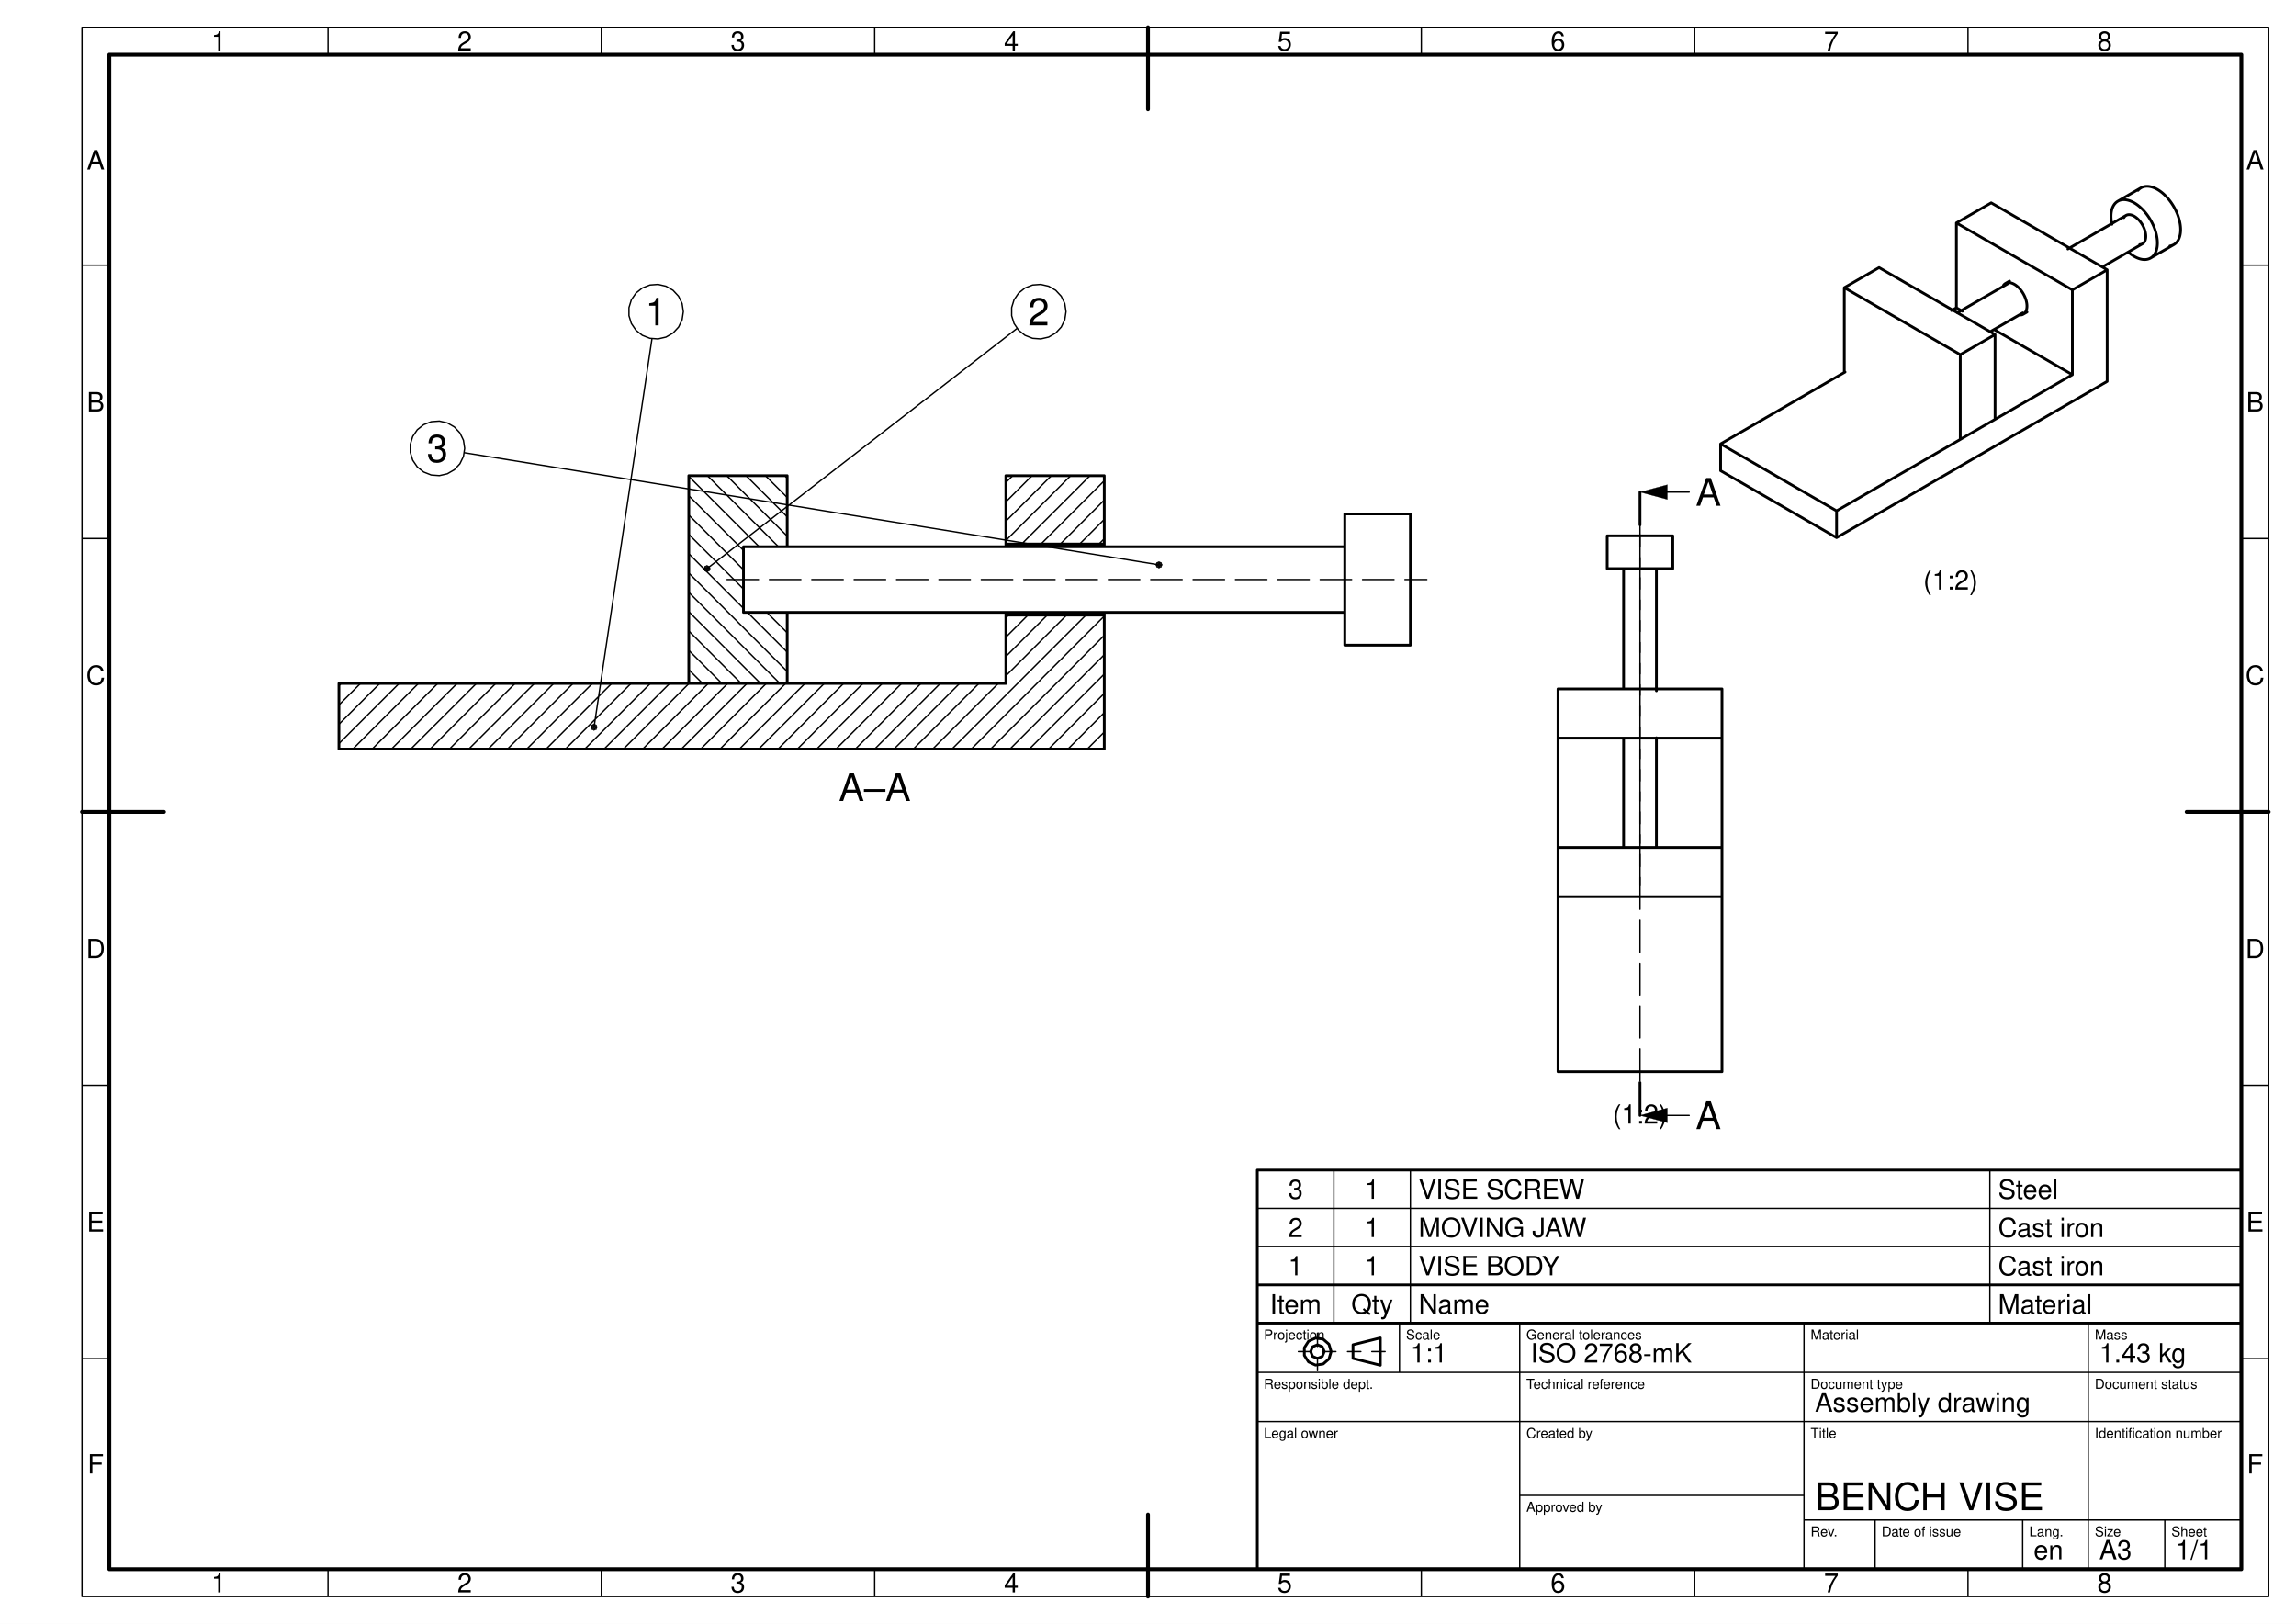
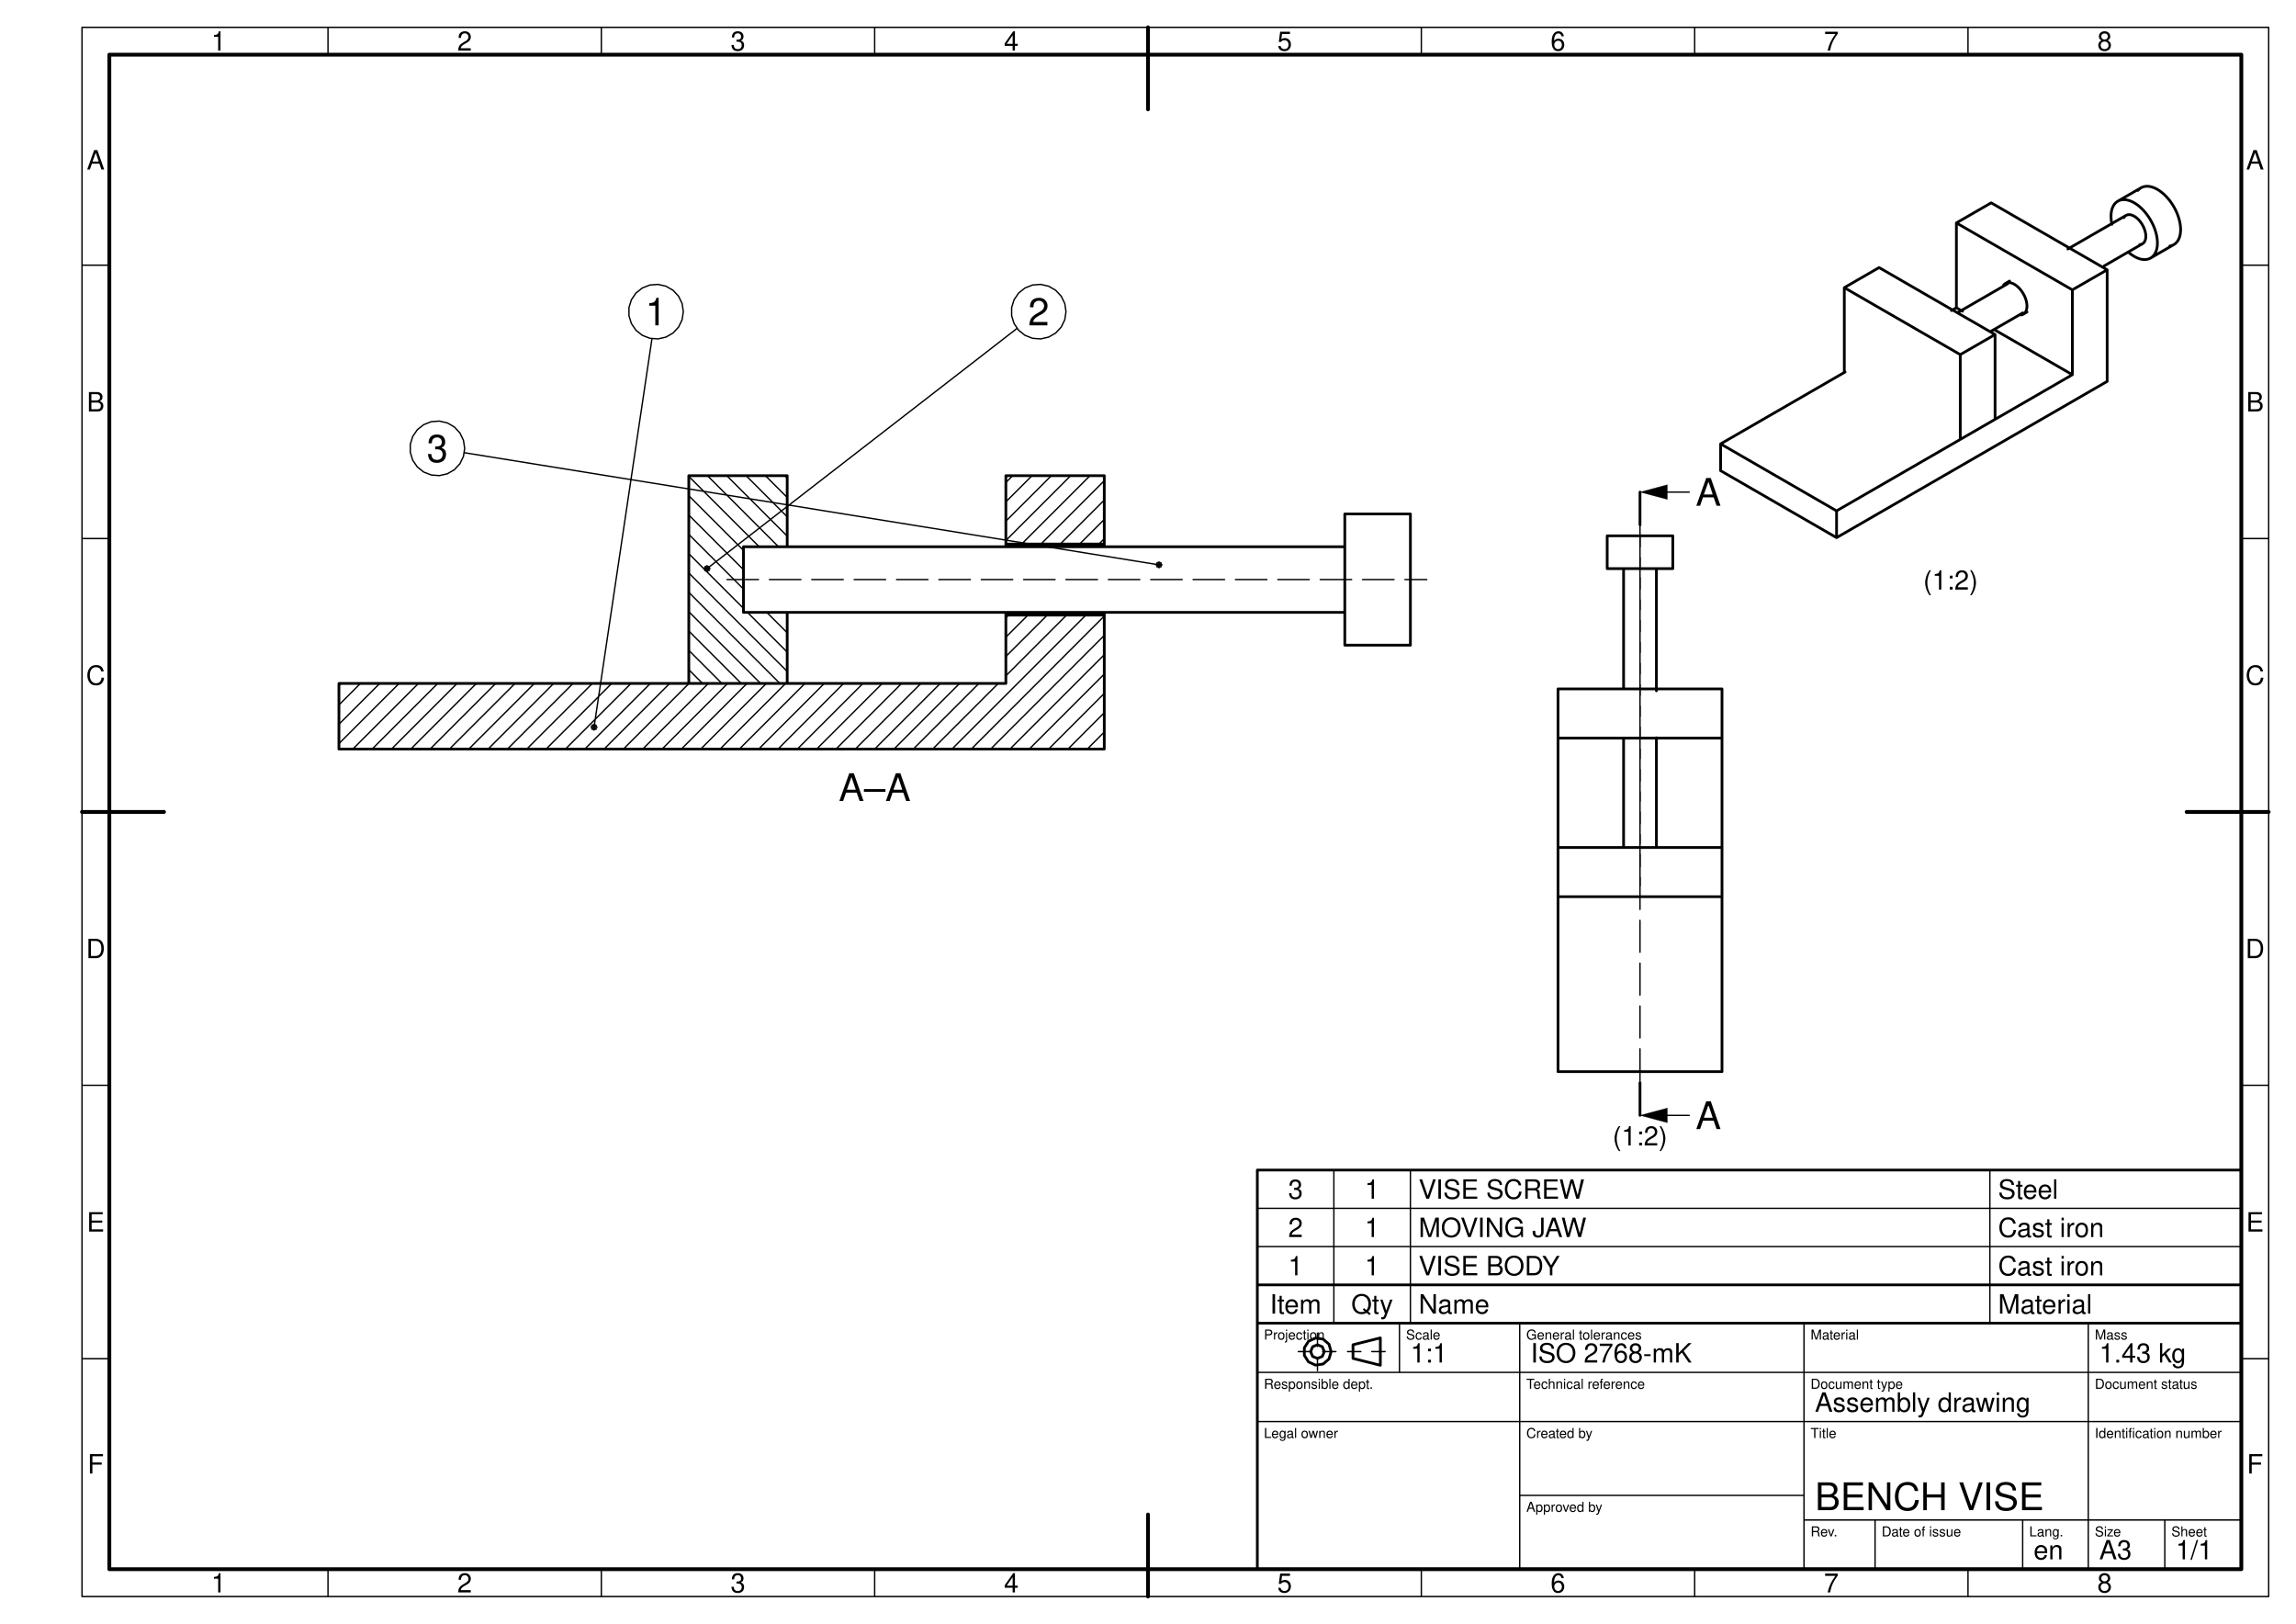
<svg xmlns="http://www.w3.org/2000/svg" width="420mm" height="297mm" viewBox="0 0 420 297">
  <rect width="420" height="297" fill="white" />
  <path d="M300.000 90.000L305.000 91.340L305.000 88.660Z" fill="rgb(0,0,0)" stroke="rgb(0,0,0)" stroke-width="0.05" />
  <path d="M300.000 204.000L305.000 205.340L305.000 202.660Z" fill="rgb(0,0,0)" stroke="rgb(0,0,0)" stroke-width="0.05" />
  <path d="M108.667 133.000L109.267 133.000L109.091 132.576Z" fill="rgb(0,0,0)" stroke="rgb(0,0,0)" stroke-width="0.05" />
  <path d="M108.667 133.000L109.091 132.576L108.667 132.400Z" fill="rgb(0,0,0)" stroke="rgb(0,0,0)" stroke-width="0.05" />
  <path d="M108.667 133.000L108.667 132.400L108.242 132.576Z" fill="rgb(0,0,0)" stroke="rgb(0,0,0)" stroke-width="0.05" />
  <path d="M108.667 133.000L108.242 132.576L108.067 133.000Z" fill="rgb(0,0,0)" stroke="rgb(0,0,0)" stroke-width="0.05" />
  <path d="M108.667 133.000L108.067 133.000L108.242 133.424Z" fill="rgb(0,0,0)" stroke="rgb(0,0,0)" stroke-width="0.05" />
  <path d="M108.667 133.000L108.242 133.424L108.667 133.600Z" fill="rgb(0,0,0)" stroke="rgb(0,0,0)" stroke-width="0.05" />
  <path d="M108.667 133.000L108.667 133.600L109.091 133.424Z" fill="rgb(0,0,0)" stroke="rgb(0,0,0)" stroke-width="0.05" />
  <path d="M108.667 133.000L109.091 133.424L109.267 133.000Z" fill="rgb(0,0,0)" stroke="rgb(0,0,0)" stroke-width="0.05" />
  <path d="M129.333 104.000L129.933 104.000L129.758 103.576Z" fill="rgb(0,0,0)" stroke="rgb(0,0,0)" stroke-width="0.05" />
  <path d="M129.333 104.000L129.758 103.576L129.333 103.400Z" fill="rgb(0,0,0)" stroke="rgb(0,0,0)" stroke-width="0.05" />
  <path d="M129.333 104.000L129.333 103.400L128.909 103.576Z" fill="rgb(0,0,0)" stroke="rgb(0,0,0)" stroke-width="0.05" />
  <path d="M129.333 104.000L128.909 103.576L128.733 104.000Z" fill="rgb(0,0,0)" stroke="rgb(0,0,0)" stroke-width="0.05" />
  <path d="M129.333 104.000L128.733 104.000L128.909 104.424Z" fill="rgb(0,0,0)" stroke="rgb(0,0,0)" stroke-width="0.05" />
  <path d="M129.333 104.000L128.909 104.424L129.333 104.600Z" fill="rgb(0,0,0)" stroke="rgb(0,0,0)" stroke-width="0.05" />
  <path d="M129.333 104.000L129.333 104.600L129.758 104.424Z" fill="rgb(0,0,0)" stroke="rgb(0,0,0)" stroke-width="0.05" />
  <path d="M129.333 104.000L129.758 104.424L129.933 104.000Z" fill="rgb(0,0,0)" stroke="rgb(0,0,0)" stroke-width="0.05" />
  <path d="M212.007 103.305L212.607 103.305L212.431 102.881Z" fill="rgb(0,0,0)" stroke="rgb(0,0,0)" stroke-width="0.05" />
  <path d="M212.007 103.305L212.431 102.881L212.007 102.705Z" fill="rgb(0,0,0)" stroke="rgb(0,0,0)" stroke-width="0.05" />
  <path d="M212.007 103.305L212.007 102.705L211.583 102.881Z" fill="rgb(0,0,0)" stroke="rgb(0,0,0)" stroke-width="0.05" />
  <path d="M212.007 103.305L211.583 102.881L211.407 103.305Z" fill="rgb(0,0,0)" stroke="rgb(0,0,0)" stroke-width="0.05" />
  <path d="M212.007 103.305L211.407 103.305L211.583 103.729Z" fill="rgb(0,0,0)" stroke="rgb(0,0,0)" stroke-width="0.05" />
  <path d="M212.007 103.305L211.583 103.729L212.007 103.905Z" fill="rgb(0,0,0)" stroke="rgb(0,0,0)" stroke-width="0.05" />
  <path d="M212.007 103.305L212.007 103.905L212.431 103.729Z" fill="rgb(0,0,0)" stroke="rgb(0,0,0)" stroke-width="0.05" />
  <path d="M212.007 103.305L212.431 103.729L212.607 103.305Z" fill="rgb(0,0,0)" stroke="rgb(0,0,0)" stroke-width="0.05" />
  <path d="M15.000 292.000L415.000 292.000L415.000 5.000L15.000 5.000L15.000 292.000M60.000 10.000L60.000 5.000M60.000 287.000L60.000 292.000M110.000 10.000L110.000 5.000M110.000 287.000L110.000 292.000M160.000 10.000L160.000 5.000M160.000 287.000L160.000 292.000M210.000 10.000L210.000 5.000M210.000 287.000L210.000 292.000M260.000 10.000L260.000 5.000M260.000 287.000L260.000 292.000M310.000 10.000L310.000 5.000M310.000 287.000L310.000 292.000M360.000 10.000L360.000 5.000M360.000 287.000L360.000 292.000M410.000 248.500L415.000 248.500M20.000 248.500L15.000 248.500M410.000 198.500L415.000 198.500M20.000 198.500L15.000 198.500M410.000 148.500L415.000 148.500M20.000 148.500L15.000 148.500M410.000 98.500L415.000 98.500M20.000 98.500L15.000 98.500M410.000 48.500L415.000 48.500M20.000 48.500L15.000 48.500M410.000 260.000L382.000 260.000L330.000 260.000L278.000 260.000L278.000 287.000L278.000 273.500L278.000 260.000L278.000 251.000L230.000 251.000L256.000 251.000L278.000 251.000L330.000 251.000L382.000 251.000L410.000 251.000L410.000 260.000L410.000 278.000L410.000 287.000L396.000 287.000L382.000 287.000L370.000 287.000L343.000 287.000L330.000 287.000L278.000 287.000L230.000 287.000L230.000 260.000L230.000 251.000L230.000 242.000L256.000 242.000L278.000 242.000L330.000 242.000L382.000 242.000L410.000 242.000L410.000 251.000M256.000 251.000L256.000 242.000M278.000 251.000L278.000 242.000M330.000 260.000L330.000 273.500L330.000 287.000L330.000 278.000L330.000 260.000L330.000 251.000L330.000 242.000M382.000 287.000L382.000 278.000L382.000 260.000L382.000 251.000L382.000 242.000M230.000 260.000L278.000 260.000M278.000 273.500L330.000 273.500M330.000 278.000L382.000 278.000L396.000 278.000L410.000 278.000L382.000 278.000L370.000 278.000L343.000 278.000L330.000 278.000M343.000 287.000L343.000 278.000M370.000 287.000L370.000 278.000M396.000 287.000L396.000 278.000M201.036 99.500L201.431 99.105L202.000 98.536M197.500 99.500L199.344 97.656L202.000 95.000M193.964 99.500L197.258 96.207L202.000 91.464M190.429 99.500L195.171 94.758L202.000 87.929M186.893 99.500L193.085 93.309L199.393 87.000M184.000 98.858L190.998 91.860L195.858 87.000M184.000 95.322L188.912 90.411L192.322 87.000M184.000 91.787L186.825 88.962L188.787 87.000M184.000 88.251L184.738 87.513L185.251 87.000M198.642 112.500L198.642 112.500L191.011 120.132L185.285 125.857L176.341 134.801L174.142 137.000M195.107 112.500L195.107 112.500L184.000 123.607M191.571 112.500L191.571 112.500L184.000 120.071M188.036 112.500L188.036 112.500L184.000 116.536M184.500 112.500L184.500 112.500L184.000 113.000M202.000 133.891L200.135 135.756L199.136 136.755L198.891 137.000M202.000 130.355L198.013 134.342L195.880 136.475L195.355 137.000M202.000 126.820L195.892 132.928L192.624 136.196L191.820 137.000M202.000 123.284L193.771 131.514L189.367 135.917L188.284 137.000M202.000 119.749L191.649 130.099L186.111 135.638L184.749 137.000M202.000 116.213L189.528 128.685L182.854 135.359L181.213 137.000M202.000 112.678L187.407 127.271L179.598 135.080L177.678 137.000M182.607 125.000L173.085 134.522L170.607 137.000M179.071 125.000L169.829 134.242L167.071 137.000M175.536 125.000L166.572 133.963L163.536 137.000M172.000 125.000L163.316 133.684L160.000 137.000M168.464 125.000L160.059 133.405L156.464 137.000M164.929 125.000L156.803 133.126L152.929 137.000M161.393 125.000L153.547 132.847L149.393 137.000M157.858 125.000L150.290 132.568L145.858 137.000M154.322 125.000L147.034 132.289L142.322 137.000M150.787 125.000L143.777 132.009L138.787 137.000M147.251 125.000L140.521 131.730L135.251 137.000M143.716 125.000L137.264 131.451L131.716 137.000M140.180 125.000L134.008 131.172L128.180 137.000M136.645 125.000L130.752 130.893L124.645 137.000M133.109 125.000L127.495 130.614L121.109 137.000M129.574 125.000L124.239 130.335L117.574 137.000M126.038 125.000L120.982 130.056L114.038 137.000M122.503 125.000L117.726 129.777L110.503 137.000M118.967 125.000L114.470 129.497L106.967 137.000M115.431 125.000L111.213 129.218L103.431 137.000M111.896 125.000L107.957 128.939L99.896 137.000M108.360 125.000L104.700 128.660L96.360 137.000M104.825 125.000L101.444 128.381L92.825 137.000M101.289 125.000L98.188 128.102L89.289 137.000M97.754 125.000L94.931 127.823L85.754 137.000M94.218 125.000L91.675 127.544L82.218 137.000M90.683 125.000L88.418 127.264L78.683 137.000M87.147 125.000L85.162 126.985L75.147 137.000M83.612 125.000L81.905 126.706L71.612 137.000M80.076 125.000L78.649 126.427L68.076 137.000M76.541 125.000L75.393 126.148L64.541 137.000M73.005 125.000L72.136 125.869L62.000 136.005M69.470 125.000L68.880 125.590L62.000 132.470M65.934 125.000L65.623 125.311L62.000 128.934M62.398 125.000L62.367 125.031L62.000 125.398M143.805 112.000L143.887 112.082L144.000 112.195M140.269 112.000L141.834 113.565L144.000 115.731M136.734 112.000L139.781 115.047L144.000 119.266M126.000 104.802L131.771 110.573L134.782 113.584L137.728 116.530L144.000 122.802M126.000 108.337L130.761 113.098L133.245 115.582L135.675 118.012L142.663 125.000M126.000 111.873L129.751 115.624L131.707 117.580L133.622 119.495L139.127 125.000M126.000 115.409L128.740 118.149L130.170 119.579L131.569 120.978L135.591 125.000M126.000 118.944L127.730 120.674L128.633 121.577L129.516 122.460L132.056 125.000M126.000 122.480L126.720 123.200L127.096 123.575L127.463 123.943L128.520 125.000M144.000 87.447L143.553 87.000M144.000 90.982L140.018 87.000M144.000 94.518L136.482 87.000M144.000 98.053L132.947 87.000M142.411 100.000L138.281 95.869L129.411 87.000M126.000 87.124L126.414 87.539L138.876 100.000M126.000 90.660L135.811 100.471L136.000 100.660M126.000 94.195L134.801 102.997L136.000 104.195M126.000 97.731L133.791 105.522L136.000 107.731M126.000 101.266L132.781 108.047L136.000 111.266M309.000 90.000L304.000 90.000M309.000 204.000L304.000 204.000M230.000 228.000L410.000 228.000M230.000 221.000L410.000 221.000M244.000 242.000L244.000 214.000M258.000 242.000L258.000 214.000M364.000 242.000L364.000 214.000M125.000 57.000L124.778 55.526L124.131 54.183L123.117 53.091L121.827 52.346L120.374 52.014L118.887 52.125L117.500 52.670L116.335 53.599L115.495 54.831L115.056 56.255L115.056 57.745L115.495 59.169L116.335 60.401L117.500 61.330L118.887 61.875L120.374 61.986L121.827 61.654L123.117 60.909L124.131 59.817L124.778 58.474L125.000 57.000M119.263 61.945L108.667 133.000M195.000 57.000L194.778 55.526L194.131 54.183L193.117 53.091L191.827 52.346L190.374 52.014L188.887 52.125L187.500 52.670L186.335 53.599L185.495 54.831L185.056 56.255L185.056 57.745L185.495 59.169L186.335 60.401L187.500 61.330L188.887 61.875L190.374 61.986L191.827 61.654L193.117 60.909L194.131 59.817L194.778 58.474L195.000 57.000M186.047 60.062L129.333 104.000M85.000 82.000L84.778 80.526L84.131 79.183L83.117 78.091L81.827 77.346L80.374 77.014L78.887 77.125L77.500 77.670L76.335 78.599L75.495 79.831L75.056 81.255L75.056 82.745L75.495 84.169L76.335 85.401L77.500 86.330L78.887 86.875L80.374 86.986L81.827 86.654L83.117 85.909L84.131 84.817L84.778 83.474L85.000 82.000M84.936 82.797L212.007 103.305" fill="none" stroke="black" stroke-width="0.25" stroke-linecap="round" stroke-linejoin="round" />
  <path d="M246.500 247.200L253.500 247.200" fill="none" stroke="black" stroke-width="0.25" stroke-linecap="round" stroke-linejoin="round" stroke-dasharray="2.438 1 0 1" />
  <path d="M237.500 247.200L244.500 247.200" fill="none" stroke="black" stroke-width="0.25" stroke-linecap="round" stroke-linejoin="round" stroke-dasharray="2.438 1 0 1" />
  <path d="M241.000 250.700L241.000 243.700" fill="none" stroke="black" stroke-width="0.25" stroke-linecap="round" stroke-linejoin="round" stroke-dasharray="2.438 1 0 1" />
  <path d="M300.000 162.000L300.000 95.000" fill="none" stroke="black" stroke-width="0.25" stroke-linecap="round" stroke-linejoin="round" stroke-dasharray="5.75 1 0 1" />
  <path d="M133.000 106.000L261.000 106.000" fill="none" stroke="black" stroke-width="0.25" stroke-linecap="round" stroke-linejoin="round" stroke-dasharray="5.75 1 0 1" />
  <path d="M300.000 90.000L300.000 204.000" fill="none" stroke="black" stroke-width="0.25" stroke-linecap="round" stroke-linejoin="round" stroke-dasharray="5.833 1 0 1" />
  <path d="M300.000 90.000L300.000 96.000" fill="none" stroke="black" stroke-width="0.5" stroke-linecap="round" stroke-linejoin="round" stroke-dasharray="11.5 2 0 2" />
  <path d="M300.000 204.000L300.000 198.000" fill="none" stroke="black" stroke-width="0.5" stroke-linecap="round" stroke-linejoin="round" stroke-dasharray="11.5 2 0 2" />
  <path d="M247.500 248.450L252.500 249.700L252.500 244.700L247.500 245.950L247.500 248.450M243.500 247.200L243.103 245.848L242.039 244.926L240.644 244.725L239.363 245.311L238.601 246.496L238.601 247.904L239.363 249.089L240.644 249.675L242.039 249.474L243.103 248.552L243.500 247.200M242.250 247.200L241.884 246.316L241.000 245.950L240.116 246.316L239.750 247.200L240.116 248.084L241.000 248.450L241.884 248.084L242.250 247.200M230.000 287.000L410.000 287.000L410.000 242.000L410.000 214.000L230.000 214.000L230.000 242.000L230.000 287.000M410.000 242.000L230.000 242.000M285.000 126.000L285.000 196.000L315.000 196.000L315.000 126.000L303.125 126.000L296.875 126.000L285.000 126.000M285.000 135.000L315.000 135.000M285.000 155.000L315.000 155.000M285.000 164.000L315.000 164.000M294.001 104.000L297.000 104.000L303.000 104.000L306.000 104.000L306.000 98.000L294.001 98.000M294.000 98.000L294.000 101.000L294.000 104.000M297.000 104.000L297.000 125.792M303.000 154.703L303.000 134.938M303.000 126.344L303.000 104.000M297.000 135.132L297.000 154.849M337.510 68.044L314.745 81.188L314.745 86.087L335.958 98.334L385.456 69.757L385.456 49.344L364.243 37.097L357.879 40.771L357.879 56.285L358.984 56.922M335.958 98.334L335.958 93.435L379.092 68.532L379.092 53.019L385.456 49.344M357.879 40.771L379.092 53.019M364.950 60.367L379.092 68.532M369.682 57.608L369.754 57.597L369.824 57.581L369.893 57.562L369.960 57.538L370.025 57.511L370.087 57.479L370.148 57.443L370.206 57.404L370.262 57.361L370.315 57.314L370.365 57.263L370.413 57.209L370.458 57.152L370.500 57.091L370.539 57.028L370.575 56.962L370.608 56.893L370.639 56.822L370.666 56.748L370.690 56.673L370.711 56.596L370.730 56.517L370.745 56.437L370.758 56.355L370.768 56.273L370.776 56.189L370.781 56.105L370.783 56.021L370.783 55.936L370.781 55.848L370.776 55.759L370.768 55.667L370.758 55.573L370.745 55.476L370.730 55.378L370.711 55.278L370.690 55.176L370.666 55.073L370.639 54.968L370.608 54.862L370.575 54.755L370.539 54.647L370.500 54.538L370.458 54.429L370.413 54.320L370.365 54.211L370.315 54.102L370.262 53.994L370.206 53.886L370.148 53.779L370.087 53.674L370.025 53.570L369.960 53.467L369.893 53.367L369.824 53.268L369.754 53.171L369.682 53.077L369.609 52.986L369.535 52.897L369.460 52.811L369.384 52.728L369.307 52.648L369.230 52.571L369.153 52.498L369.075 52.427L368.998 52.361L368.920 52.297L368.843 52.237L368.767 52.180L368.691 52.127L368.615 52.077L368.541 52.031L368.467 51.987L368.393 51.947L368.318 51.908L368.242 51.872L368.166 51.839L368.089 51.809L368.012 51.781L367.934 51.757L367.857 51.736L367.779 51.719L367.702 51.705L367.625 51.694L367.549 51.688L367.473 51.685L367.398 51.686L367.325 51.691L367.252 51.700L367.181 51.714L367.112 51.731L367.044 51.753L366.978 51.778L366.914 51.808L366.853 51.841L366.793 51.879L366.736 51.920L366.682 51.966L366.630 52.014L366.581 52.067L366.535 52.122L366.491 52.181M356.980 56.803L357.879 56.285M314.745 81.188L335.958 93.435M337.373 68.124L337.373 52.610L343.737 48.936L364.950 61.184L364.950 76.697M337.373 52.610L358.586 64.858L364.950 61.184M358.586 80.371L358.586 64.858M396.924 44.995L397.056 44.970L397.184 44.938L397.309 44.898L397.430 44.851L397.548 44.796L397.662 44.734L397.772 44.665L397.877 44.588L397.978 44.505L398.073 44.415L398.164 44.318L398.249 44.216L398.330 44.107L398.405 43.992L398.474 43.873L398.538 43.748L398.596 43.619L398.649 43.485L398.697 43.348L398.739 43.207L398.776 43.063L398.807 42.916L398.833 42.767L398.854 42.615L398.871 42.462L398.882 42.308L398.889 42.152L398.891 41.996L398.889 41.837L398.882 41.674L398.871 41.506L398.854 41.334L398.833 41.158L398.807 40.979L398.776 40.796L398.739 40.609L398.697 40.420L398.649 40.227L398.596 40.033L398.538 39.836L398.474 39.638L398.405 39.438L398.330 39.237L398.249 39.035L398.164 38.834L398.073 38.633L397.978 38.432L397.877 38.233L397.772 38.035L397.662 37.839L397.548 37.645L397.430 37.454L397.309 37.267L397.184 37.082L397.056 36.902L396.924 36.726L396.791 36.555L396.655 36.388L396.517 36.227L396.377 36.071L396.236 35.921L396.095 35.776L395.952 35.637L395.809 35.504L395.666 35.378L395.523 35.257L395.380 35.143L395.238 35.036L395.097 34.934L394.958 34.839L394.819 34.750L394.682 34.667L394.546 34.590L394.408 34.517L394.269 34.448L394.129 34.384L393.987 34.326L393.845 34.272L393.702 34.225L393.559 34.183L393.416 34.147L393.273 34.118L393.131 34.095L392.989 34.080L392.849 34.071L392.710 34.069L392.573 34.075L392.439 34.089L392.306 34.109L392.176 34.138L392.050 34.174L391.926 34.217L391.807 34.268L391.691 34.326L391.579 34.392L391.471 34.465L391.369 34.545L391.270 34.632L391.177 34.725L391.089 34.825M391.409 44.733L391.477 44.729L391.544 44.720L391.609 44.708L391.673 44.692L391.736 44.672L391.797 44.648L391.856 44.621L391.913 44.590L391.967 44.555L392.020 44.517L392.070 44.475L392.118 44.430L392.163 44.382L392.206 44.330L392.246 44.276L392.284 44.219L392.318 44.159L392.350 44.097L392.380 44.032L392.406 43.965L392.430 43.897L392.451 43.826L392.469 43.754L392.485 43.681L392.498 43.606L392.509 43.530L392.517 43.454L392.522 43.377L392.526 43.299L392.527 43.221L392.526 43.141L392.522 43.060L392.517 42.976L392.509 42.890L392.498 42.802L392.485 42.712L392.469 42.621L392.451 42.527L392.430 42.433L392.406 42.336L392.380 42.239L392.350 42.141L392.318 42.041L392.284 41.942L392.246 41.841L392.206 41.740L392.163 41.640L392.118 41.539L392.070 41.439L392.020 41.339L391.967 41.240L391.913 41.142L391.856 41.045L391.797 40.950L391.736 40.856L391.673 40.764L391.609 40.674L391.544 40.586L391.477 40.500L391.409 40.417L391.340 40.336L391.270 40.258L391.200 40.183L391.129 40.111L391.057 40.041L390.986 39.975L390.914 39.912L390.843 39.851L390.772 39.794L390.701 39.740L390.630 39.690L390.560 39.642L390.491 39.598L390.423 39.556L390.354 39.518L390.286 39.481L390.216 39.447L390.146 39.415L390.075 39.385L390.004 39.359L389.933 39.335L389.861 39.314L389.789 39.296L389.718 39.282L389.647 39.270L389.576 39.262L389.506 39.258L389.437 39.257L389.368 39.260L389.301 39.267L389.235 39.277L389.170 39.291L389.106 39.309L389.045 39.331L388.985 39.357L388.927 39.386L388.871 39.419L388.817 39.455L388.766 39.495L388.717 39.539L388.670 39.585L388.626 39.635L388.585 39.688L388.546 39.744L388.510 39.802M389.316 46.102L389.387 46.165L389.460 46.225L389.527 46.288L389.602 46.343L389.667 46.406L389.745 46.453L389.805 46.519L389.886 46.558L390.027 46.656L390.166 46.748L390.303 46.834L390.440 46.914L390.576 46.989L390.715 47.060L390.855 47.127L390.996 47.188L391.138 47.244L391.280 47.295L391.423 47.339L391.566 47.378L391.709 47.410L391.852 47.436L391.994 47.456L392.135 47.468L392.274 47.473L392.412 47.471L392.548 47.461L392.682 47.444L392.813 47.420L392.941 47.388L393.066 47.348L393.188 47.301L393.306 47.246L393.420 47.184L393.529 47.114L393.634 47.038L393.735 46.955L393.831 46.864L393.921 46.768L394.007 46.665L394.087 46.556L394.162 46.442L394.231 46.322L394.295 46.198L394.354 46.068L394.407 45.935L394.454 45.798L394.496 45.657L394.533 45.512L394.564 45.366L394.591 45.216L394.612 45.065L394.628 44.912L394.639 44.757L394.646 44.602L394.648 44.445L394.646 44.286L394.639 44.123L394.628 43.956L394.612 43.784L394.591 43.608L394.564 43.428L394.533 43.245L394.496 43.059L394.454 42.869L394.407 42.677L394.354 42.482L394.295 42.286L394.231 42.087L394.162 41.887L394.087 41.686L394.007 41.485L393.921 41.283L393.831 41.082L393.735 40.882L393.634 40.682L393.529 40.484L393.420 40.288L393.306 40.095L393.188 39.904L393.066 39.716L392.941 39.532L392.813 39.352L392.682 39.176L392.548 39.004L392.412 38.838L392.274 38.677L392.135 38.520L391.994 38.370L391.852 38.225L391.709 38.087L391.566 37.954L391.423 37.827L391.280 37.707L391.138 37.593L390.996 37.485L390.855 37.384L390.715 37.288L390.576 37.199L390.440 37.117L390.303 37.039L390.166 36.966L390.027 36.898L389.886 36.834L389.745 36.775L389.602 36.722L389.460 36.674L389.316 36.632L389.173 36.597L389.030 36.567L388.888 36.545L388.747 36.529L388.607 36.520L388.468 36.519L388.331 36.525L388.196 36.538L388.063 36.559L387.934 36.587L387.807 36.623L387.684 36.666L387.564 36.717L387.448 36.776L387.336 36.842L387.229 36.915L387.126 36.995L387.028 37.081L386.935 37.175L386.846 37.274L386.764 37.380L386.686 37.492L386.614 37.609L386.547 37.731L386.486 37.858L386.430 37.989L386.380 38.125L386.335 38.264L386.296 38.407L386.262 38.552L386.233 38.700L386.209 38.851L386.191 39.003L386.177 39.157L386.168 39.312L386.163 39.468L386.163 39.625L386.168 39.786L386.177 39.952L386.191 40.122L386.209 40.295L386.207 40.387L386.233 40.473L386.238 40.565L386.262 40.654L386.274 40.748L386.296 40.839L386.314 40.934L386.335 41.027M391.648 34.350L388.997 35.881L387.406 36.800M397.648 44.742L393.406 47.192M388.906 39.398L378.271 45.537M367.257 51.896L364.599 53.431L358.036 57.220M391.906 44.594L384.917 48.629M370.029 57.224L364.181 60.601M366.860 51.837L367.603 51.408M370.110 57.466L370.792 57.072M202.000 112.000L202.000 137.000L62.000 137.000L62.000 125.000L126.389 125.000L144.181 125.000L184.000 125.000L184.000 112.333L184.000 112.303M184.000 99.697L184.000 99.667L184.000 87.000L202.000 87.000L202.000 99.500L202.000 99.697M202.000 99.500L184.000 99.500M202.000 112.500L184.000 112.500M126.000 125.000L126.000 87.000L144.000 87.000L144.000 99.667L144.000 100.000M144.000 112.000L144.000 112.333L144.000 125.000M258.000 118.000L258.000 106.000L258.000 94.000M136.000 112.000L136.000 111.998L136.000 106.000L136.000 100.000M246.000 118.000L246.000 112.000L246.000 111.741L246.000 106.000L246.000 100.000L246.000 94.000M258.000 118.000L255.000 118.000L246.000 118.000M258.000 94.000L249.000 94.000L246.000 94.000M246.000 112.000L218.500 112.000L136.000 112.000M246.000 100.000L163.500 100.000L136.000 100.000M230.000 235.000L410.000 235.000" fill="none" stroke="black" stroke-width="0.5" stroke-linecap="round" stroke-linejoin="round" />
  <path d="M20.000 287.000L410.000 287.000L410.000 10.000L20.000 10.000L20.000 287.000M210.000 292.000L210.000 277.000M210.000 5.000L210.000 20.000M15.000 148.500L30.000 148.500M415.000 148.500L400.000 148.500" fill="none" stroke="black" stroke-width="0.7" stroke-linecap="round" stroke-linejoin="round" />
  <text transform="translate(40.000 7.500) rotate(-0.000) translate(0 1.750)" font-family="Helvetica, Arial, sans-serif" font-size="4.875" text-anchor="middle">1</text>
  <text transform="translate(40.000 289.500) rotate(-0.000) translate(0 1.750)" font-family="Helvetica, Arial, sans-serif" font-size="4.875" text-anchor="middle">1</text>
  <text transform="translate(85.000 7.500) rotate(-0.000) translate(0 1.750)" font-family="Helvetica, Arial, sans-serif" font-size="4.875" text-anchor="middle">2</text>
  <text transform="translate(85.000 289.500) rotate(-0.000) translate(0 1.750)" font-family="Helvetica, Arial, sans-serif" font-size="4.875" text-anchor="middle">2</text>
  <text transform="translate(135.000 7.500) rotate(-0.000) translate(0 1.750)" font-family="Helvetica, Arial, sans-serif" font-size="4.875" text-anchor="middle">3</text>
  <text transform="translate(135.000 289.500) rotate(-0.000) translate(0 1.750)" font-family="Helvetica, Arial, sans-serif" font-size="4.875" text-anchor="middle">3</text>
  <text transform="translate(185.000 7.500) rotate(-0.000) translate(0 1.750)" font-family="Helvetica, Arial, sans-serif" font-size="4.875" text-anchor="middle">4</text>
  <text transform="translate(185.000 289.500) rotate(-0.000) translate(0 1.750)" font-family="Helvetica, Arial, sans-serif" font-size="4.875" text-anchor="middle">4</text>
  <text transform="translate(235.000 7.500) rotate(-0.000) translate(0 1.750)" font-family="Helvetica, Arial, sans-serif" font-size="4.875" text-anchor="middle">5</text>
  <text transform="translate(235.000 289.500) rotate(-0.000) translate(0 1.750)" font-family="Helvetica, Arial, sans-serif" font-size="4.875" text-anchor="middle">5</text>
  <text transform="translate(285.000 7.500) rotate(-0.000) translate(0 1.750)" font-family="Helvetica, Arial, sans-serif" font-size="4.875" text-anchor="middle">6</text>
  <text transform="translate(285.000 289.500) rotate(-0.000) translate(0 1.750)" font-family="Helvetica, Arial, sans-serif" font-size="4.875" text-anchor="middle">6</text>
  <text transform="translate(335.000 7.500) rotate(-0.000) translate(0 1.750)" font-family="Helvetica, Arial, sans-serif" font-size="4.875" text-anchor="middle">7</text>
  <text transform="translate(335.000 289.500) rotate(-0.000) translate(0 1.750)" font-family="Helvetica, Arial, sans-serif" font-size="4.875" text-anchor="middle">7</text>
  <text transform="translate(385.000 7.500) rotate(-0.000) translate(0 1.750)" font-family="Helvetica, Arial, sans-serif" font-size="4.875" text-anchor="middle">8</text>
  <text transform="translate(385.000 289.500) rotate(-0.000) translate(0 1.750)" font-family="Helvetica, Arial, sans-serif" font-size="4.875" text-anchor="middle">8</text>
  <text transform="translate(412.500 267.750) rotate(-0.000) translate(0 1.750)" font-family="Helvetica, Arial, sans-serif" font-size="4.875" text-anchor="middle">F</text>
  <text transform="translate(17.500 267.750) rotate(-0.000) translate(0 1.750)" font-family="Helvetica, Arial, sans-serif" font-size="4.875" text-anchor="middle">F</text>
  <text transform="translate(412.500 223.500) rotate(-0.000) translate(0 1.750)" font-family="Helvetica, Arial, sans-serif" font-size="4.875" text-anchor="middle">E</text>
  <text transform="translate(17.500 223.500) rotate(-0.000) translate(0 1.750)" font-family="Helvetica, Arial, sans-serif" font-size="4.875" text-anchor="middle">E</text>
  <text transform="translate(412.500 173.500) rotate(-0.000) translate(0 1.750)" font-family="Helvetica, Arial, sans-serif" font-size="4.875" text-anchor="middle">D</text>
  <text transform="translate(17.500 173.500) rotate(-0.000) translate(0 1.750)" font-family="Helvetica, Arial, sans-serif" font-size="4.875" text-anchor="middle">D</text>
  <text transform="translate(412.500 123.500) rotate(-0.000) translate(0 1.750)" font-family="Helvetica, Arial, sans-serif" font-size="4.875" text-anchor="middle">C</text>
  <text transform="translate(17.500 123.500) rotate(-0.000) translate(0 1.750)" font-family="Helvetica, Arial, sans-serif" font-size="4.875" text-anchor="middle">C</text>
  <text transform="translate(412.500 73.500) rotate(-0.000) translate(0 1.750)" font-family="Helvetica, Arial, sans-serif" font-size="4.875" text-anchor="middle">B</text>
  <text transform="translate(17.500 73.500) rotate(-0.000) translate(0 1.750)" font-family="Helvetica, Arial, sans-serif" font-size="4.875" text-anchor="middle">B</text>
  <text transform="translate(412.500 29.250) rotate(-0.000) translate(0 1.750)" font-family="Helvetica, Arial, sans-serif" font-size="4.875" text-anchor="middle">A</text>
  <text transform="translate(17.500 29.250) rotate(-0.000) translate(0 1.750)" font-family="Helvetica, Arial, sans-serif" font-size="4.875" text-anchor="middle">A</text>
  <text transform="translate(231.200 243.200) rotate(-0.000) translate(0 1.800)" font-family="Helvetica, Arial, sans-serif" font-size="2.507" text-anchor="start">Projection</text>
  <text transform="translate(257.200 243.200) rotate(-0.000) translate(0 1.800)" font-family="Helvetica, Arial, sans-serif" font-size="2.507" text-anchor="start">Scale</text>
  <text transform="translate(258.000 249.200) rotate(-0.000) translate(0 0.000)" font-family="Helvetica, Arial, sans-serif" font-size="4.875" text-anchor="start">1:1</text>
  <text transform="translate(279.200 243.200) rotate(-0.000) translate(0 1.800)" font-family="Helvetica, Arial, sans-serif" font-size="2.507" text-anchor="start">General tolerances</text>
  <text transform="translate(280.000 249.200) rotate(-0.000) translate(0 0.000)" font-family="Helvetica, Arial, sans-serif" font-size="4.875" text-anchor="start">ISO 2768-mK</text>
  <text transform="translate(331.200 243.200) rotate(-0.000) translate(0 1.800)" font-family="Helvetica, Arial, sans-serif" font-size="2.507" text-anchor="start">Material</text>
  <text transform="translate(383.200 243.200) rotate(-0.000) translate(0 1.800)" font-family="Helvetica, Arial, sans-serif" font-size="2.507" text-anchor="start">Mass</text>
  <text transform="translate(384.000 249.200) rotate(-0.000) translate(0 0.000)" font-family="Helvetica, Arial, sans-serif" font-size="4.875" text-anchor="start">1.43 kg</text>
  <text transform="translate(231.200 252.200) rotate(-0.000) translate(0 1.800)" font-family="Helvetica, Arial, sans-serif" font-size="2.507" text-anchor="start">Responsible dept.</text>
  <text transform="translate(279.200 252.200) rotate(-0.000) translate(0 1.800)" font-family="Helvetica, Arial, sans-serif" font-size="2.507" text-anchor="start">Technical reference</text>
  <text transform="translate(331.200 252.200) rotate(-0.000) translate(0 1.800)" font-family="Helvetica, Arial, sans-serif" font-size="2.507" text-anchor="start">Document type</text>
  <text transform="translate(332.000 258.200) rotate(-0.000) translate(0 0.000)" font-family="Helvetica, Arial, sans-serif" font-size="4.875" text-anchor="start">Assembly drawing</text>
  <text transform="translate(383.200 252.200) rotate(-0.000) translate(0 1.800)" font-family="Helvetica, Arial, sans-serif" font-size="2.507" text-anchor="start">Document status</text>
  <text transform="translate(231.200 261.200) rotate(-0.000) translate(0 1.800)" font-family="Helvetica, Arial, sans-serif" font-size="2.507" text-anchor="start">Legal owner</text>
  <text transform="translate(279.200 261.200) rotate(-0.000) translate(0 1.800)" font-family="Helvetica, Arial, sans-serif" font-size="2.507" text-anchor="start">Created by</text>
  <text transform="translate(279.200 274.700) rotate(-0.000) translate(0 1.800)" font-family="Helvetica, Arial, sans-serif" font-size="2.507" text-anchor="start">Approved by</text>
  <text transform="translate(331.200 261.200) rotate(-0.000) translate(0 1.800)" font-family="Helvetica, Arial, sans-serif" font-size="2.507" text-anchor="start">Title</text>
  <text transform="translate(332.000 276.200) rotate(-0.000) translate(0 0.000)" font-family="Helvetica, Arial, sans-serif" font-size="6.964" text-anchor="start">BENCH VISE</text>
  <text transform="translate(383.200 261.200) rotate(-0.000) translate(0 1.800)" font-family="Helvetica, Arial, sans-serif" font-size="2.507" text-anchor="start">Identification number</text>
  <text transform="translate(331.200 279.200) rotate(-0.000) translate(0 1.800)" font-family="Helvetica, Arial, sans-serif" font-size="2.507" text-anchor="start">Rev.</text>
  <text transform="translate(344.200 279.200) rotate(-0.000) translate(0 1.800)" font-family="Helvetica, Arial, sans-serif" font-size="2.507" text-anchor="start">Date of issue</text>
  <text transform="translate(371.200 279.200) rotate(-0.000) translate(0 1.800)" font-family="Helvetica, Arial, sans-serif" font-size="2.507" text-anchor="start">Lang.</text>
  <text transform="translate(372.000 285.200) rotate(-0.000) translate(0 0.000)" font-family="Helvetica, Arial, sans-serif" font-size="4.875" text-anchor="start">en</text>
  <text transform="translate(383.200 279.200) rotate(-0.000) translate(0 1.800)" font-family="Helvetica, Arial, sans-serif" font-size="2.507" text-anchor="start">Size</text>
  <text transform="translate(384.000 285.200) rotate(-0.000) translate(0 0.000)" font-family="Helvetica, Arial, sans-serif" font-size="4.875" text-anchor="start">A3</text>
  <text transform="translate(397.200 279.200) rotate(-0.000) translate(0 1.800)" font-family="Helvetica, Arial, sans-serif" font-size="2.507" text-anchor="start">Sheet</text>
  <text transform="translate(398.000 285.200) rotate(-0.000) translate(0 0.000)" font-family="Helvetica, Arial, sans-serif" font-size="4.875" text-anchor="start">1/1</text>
-   <text transform="translate(300.000 202.000) rotate(-0.000) translate(0 3.500)" font-family="Helvetica, Arial, sans-serif" font-size="4.875" text-anchor="middle">(1:2)</text>
+   <text transform="translate(300.000 206.000) rotate(-0.000) translate(0 3.500)" font-family="Helvetica, Arial, sans-serif" font-size="4.875" text-anchor="middle">(1:2)</text>
  <text transform="translate(356.818 104.334) rotate(-0.000) translate(0 3.500)" font-family="Helvetica, Arial, sans-serif" font-size="4.875" text-anchor="middle">(1:2)</text>
  <text transform="translate(160.000 144.000) rotate(-0.000) translate(0 2.500)" font-family="Helvetica, Arial, sans-serif" font-size="6.964" text-anchor="middle">A–A</text>
  <text transform="translate(312.500 90.000) rotate(-0.000) translate(0 2.500)" font-family="Helvetica, Arial, sans-serif" font-size="6.964" text-anchor="middle">A</text>
  <text transform="translate(312.500 204.000) rotate(-0.000) translate(0 2.500)" font-family="Helvetica, Arial, sans-serif" font-size="6.964" text-anchor="middle">A</text>
  <text transform="translate(237.000 238.500) rotate(-0.000) translate(0 1.750)" font-family="Helvetica, Arial, sans-serif" font-size="4.875" text-anchor="middle">Item</text>
  <text transform="translate(251.000 238.500) rotate(-0.000) translate(0 1.750)" font-family="Helvetica, Arial, sans-serif" font-size="4.875" text-anchor="middle">Qty</text>
  <text transform="translate(259.500 238.500) rotate(-0.000) translate(0 1.750)" font-family="Helvetica, Arial, sans-serif" font-size="4.875" text-anchor="start">Name</text>
  <text transform="translate(365.500 238.500) rotate(-0.000) translate(0 1.750)" font-family="Helvetica, Arial, sans-serif" font-size="4.875" text-anchor="start">Material</text>
  <text transform="translate(237.000 231.500) rotate(-0.000) translate(0 1.750)" font-family="Helvetica, Arial, sans-serif" font-size="4.875" text-anchor="middle">1</text>
  <text transform="translate(251.000 231.500) rotate(-0.000) translate(0 1.750)" font-family="Helvetica, Arial, sans-serif" font-size="4.875" text-anchor="middle">1</text>
  <text transform="translate(259.500 231.500) rotate(-0.000) translate(0 1.750)" font-family="Helvetica, Arial, sans-serif" font-size="4.875" text-anchor="start">VISE BODY</text>
  <text transform="translate(365.500 231.500) rotate(-0.000) translate(0 1.750)" font-family="Helvetica, Arial, sans-serif" font-size="4.875" text-anchor="start">Cast iron</text>
  <text transform="translate(237.000 224.500) rotate(-0.000) translate(0 1.750)" font-family="Helvetica, Arial, sans-serif" font-size="4.875" text-anchor="middle">2</text>
  <text transform="translate(251.000 224.500) rotate(-0.000) translate(0 1.750)" font-family="Helvetica, Arial, sans-serif" font-size="4.875" text-anchor="middle">1</text>
  <text transform="translate(259.500 224.500) rotate(-0.000) translate(0 1.750)" font-family="Helvetica, Arial, sans-serif" font-size="4.875" text-anchor="start">MOVING JAW</text>
  <text transform="translate(365.500 224.500) rotate(-0.000) translate(0 1.750)" font-family="Helvetica, Arial, sans-serif" font-size="4.875" text-anchor="start">Cast iron</text>
  <text transform="translate(237.000 217.500) rotate(-0.000) translate(0 1.750)" font-family="Helvetica, Arial, sans-serif" font-size="4.875" text-anchor="middle">3</text>
  <text transform="translate(251.000 217.500) rotate(-0.000) translate(0 1.750)" font-family="Helvetica, Arial, sans-serif" font-size="4.875" text-anchor="middle">1</text>
  <text transform="translate(259.500 217.500) rotate(-0.000) translate(0 1.750)" font-family="Helvetica, Arial, sans-serif" font-size="4.875" text-anchor="start">VISE SCREW</text>
  <text transform="translate(365.500 217.500) rotate(-0.000) translate(0 1.750)" font-family="Helvetica, Arial, sans-serif" font-size="4.875" text-anchor="start">Steel</text>
  <text transform="translate(120.000 57.000) rotate(-0.000) translate(0 2.500)" font-family="Helvetica, Arial, sans-serif" font-size="6.964" text-anchor="middle">1</text>
  <text transform="translate(190.000 57.000) rotate(-0.000) translate(0 2.500)" font-family="Helvetica, Arial, sans-serif" font-size="6.964" text-anchor="middle">2</text>
  <text transform="translate(80.000 82.000) rotate(-0.000) translate(0 2.500)" font-family="Helvetica, Arial, sans-serif" font-size="6.964" text-anchor="middle">3</text>
</svg>
